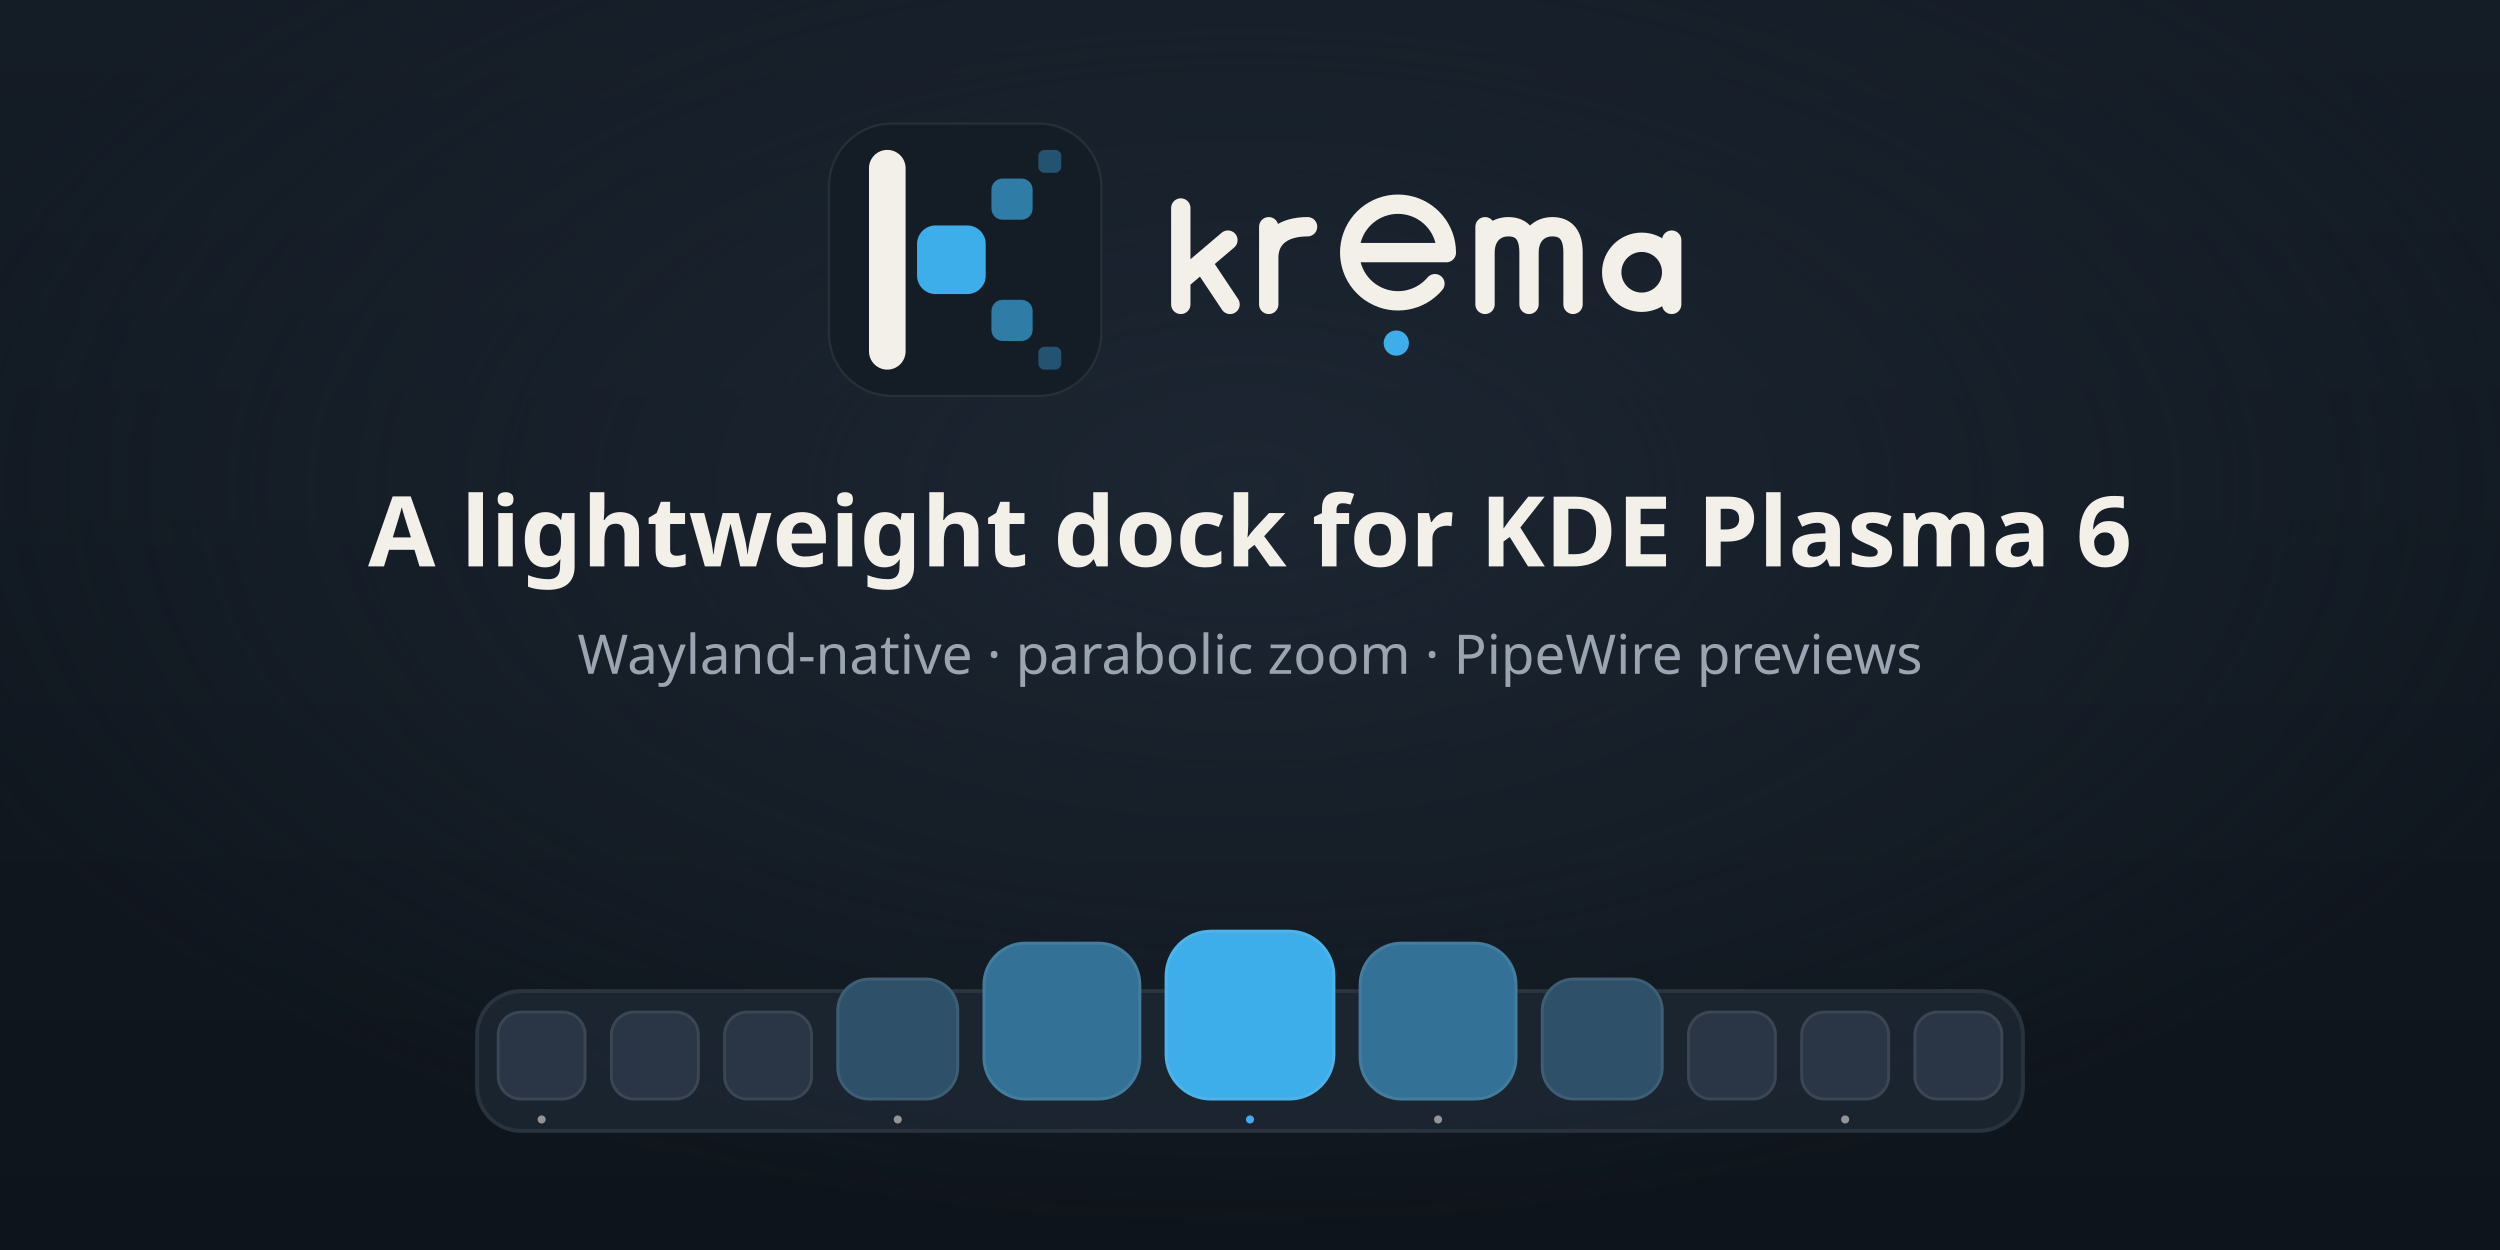
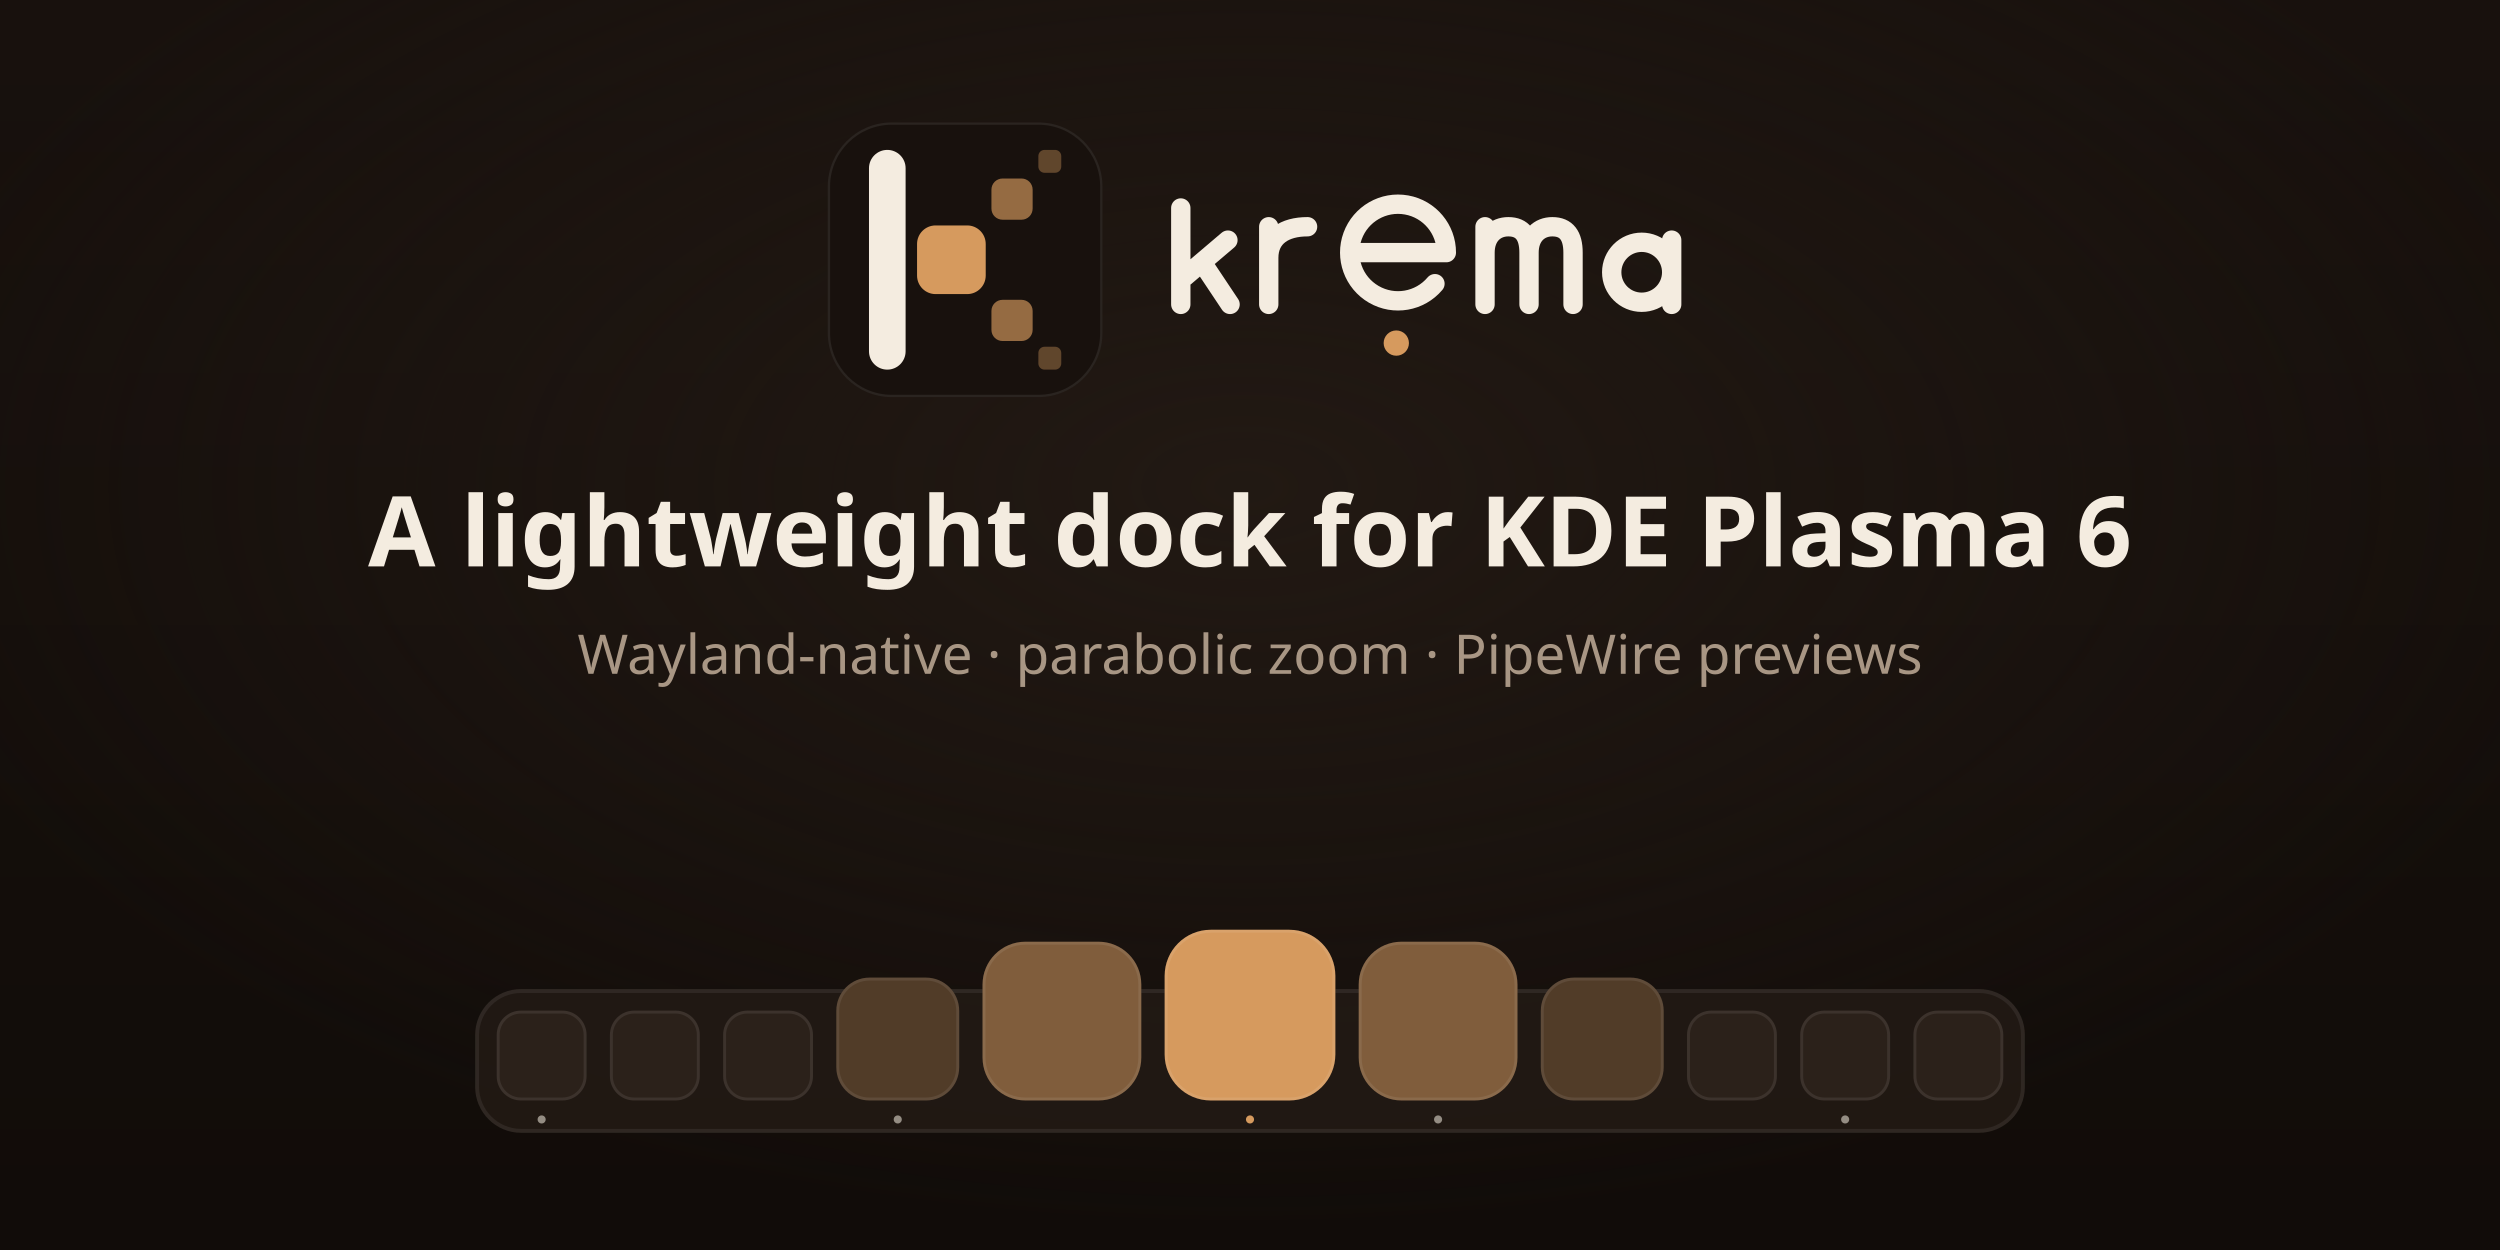
<svg xmlns="http://www.w3.org/2000/svg" width="1280" height="640" viewBox="0 0 1280 640" role="img" aria-label="Krema — A lightweight dock for KDE Plasma 6">
  <defs>
    <linearGradient id="bg" x1="0" y1="0" x2="0" y2="1">
-       <stop offset="0" stop-color="#141C26" />
-       <stop offset="1" stop-color="#0E141B" />
+       <stop offset="0" stop-color="#18110D" />
+       <stop offset="1" stop-color="#110C09" />
    </linearGradient>
    <radialGradient id="glow" cx="640" cy="250" r="1" gradientUnits="userSpaceOnUse" gradientTransform="translate(640,250) scale(720,380) translate(-640,-250)">
-       <stop offset="0" stop-color="#1D2733" stop-opacity="0.9" />
-       <stop offset="1" stop-color="#1D2733" stop-opacity="0" />
+       <stop offset="0" stop-color="#231A14" stop-opacity="0.9" />
+       <stop offset="1" stop-color="#231A14" stop-opacity="0" />
    </radialGradient>
    <radialGradient id="accentGlow">
-       <stop offset="0" stop-color="#3DAEE9" stop-opacity="0.22" />
-       <stop offset="1" stop-color="#3DAEE9" stop-opacity="0" />
+       <stop offset="0" stop-color="#D69A5E" stop-opacity="0.22" />
+       <stop offset="1" stop-color="#D69A5E" stop-opacity="0" />
    </radialGradient>
  </defs>
  <rect width="1280" height="640" fill="url(#bg)" />
  <rect width="1280" height="640" fill="url(#glow)" />
  <g transform="translate(419.14,58) scale(0.58594)">
-     <rect x="8" y="8" width="240" height="240" rx="56" fill="#141C26" />
+     <rect x="8" y="8" width="240" height="240" rx="56" fill="#18110D" />
    <rect x="9" y="9" width="238" height="238" rx="55" fill="none" stroke="#FFFFFF" stroke-opacity=".08" stroke-width="2" />
-     <rect x="44" y="32" width="32" height="192" rx="16" fill="#F3F0EA" />
-     <rect x="86" y="98" width="60" height="60" rx="16.2" fill="#3DAEE9" />
-     <rect x="151" y="57" width="36" height="36" rx="9.72" fill="#3DAEE9" opacity="0.66" />
-     <rect x="151" y="163" width="36" height="36" rx="9.72" fill="#3DAEE9" opacity="0.66" />
-     <rect x="192" y="32" width="20" height="20" rx="5.4" fill="#3DAEE9" opacity="0.38" />
-     <rect x="192" y="204" width="20" height="20" rx="5.4" fill="#3DAEE9" opacity="0.38" />
+     <rect x="44" y="32" width="32" height="192" rx="16" fill="#F4ECE0" />
+     <rect x="86" y="98" width="60" height="60" rx="16.2" fill="#D69A5E" />
+     <rect x="151" y="57" width="36" height="36" rx="9.72" fill="#D69A5E" opacity="0.66" />
+     <rect x="151" y="163" width="36" height="36" rx="9.72" fill="#D69A5E" opacity="0.66" />
+     <rect x="192" y="32" width="20" height="20" rx="5.4" fill="#D69A5E" opacity="0.38" />
+     <rect x="192" y="204" width="20" height="20" rx="5.4" fill="#D69A5E" opacity="0.38" />
  </g>
  <svg x="599.61" y="71.38" width="261.25" height="110.75" viewBox="0 -10.9 342.98 145.4">
-     <g fill="none" stroke="#F3F0EA" stroke-linecap="round" stroke-linejoin="round">
+     <g fill="none" stroke="#F4ECE0" stroke-linecap="round" stroke-linejoin="round">
      <path transform="translate(6.5,28) scale(0.72)" d="M0,10 V100 M44,40 L4,74 M20,61 L46,100" stroke-width="18.06" />
      <path transform="translate(65.62,13) scale(0.87)" d="M0,40 V100 M0,64 C0,48 12,40 30,40" stroke-width="14.94" />
      <path transform="translate(117.72,-16) scale(1.16)" d="M2,70 H58 A28,28 0 1 0 51.4,88" stroke-width="11.21" />
      <path transform="translate(211,13) scale(0.87)" d="M0,40 V100 M0,60 C0,47 8,40 18,40 C29,40 34,47 34,60 V100 M34,60 C34,47 42,40 52,40 C63,40 68,47 68,60 V100" stroke-width="14.94" />
      <path transform="translate(296.16,28) scale(0.72)" d="M56,40 V100 M56,70 A28,28 0 1 1 0,70 A28,28 0 1 1 56,70" stroke-width="18.06" />
    </g>
-     <circle cx="151.36" cy="126" r="8.5" fill="#3DAEE9" />
+     <circle cx="151.36" cy="126" r="8.5" fill="#D69A5E" />
  </svg>
-   <text x="640" y="290" font-family="Noto Sans" font-size="50" font-weight="600" fill="#F3F0EA" text-anchor="middle">A lightweight dock for KDE Plasma 6</text>
-   <text x="640" y="345" font-family="Noto Sans" font-size="28" font-weight="400" fill="#9AA5B1" text-anchor="middle">Wayland-native · parabolic zoom · PipeWire previews</text>
-   <rect x="243.28" y="506.4" width="793.44" height="73.6" rx="23.55" fill="#1D2733" fill-opacity="0.85" />
+   <text x="640" y="290" font-family="Noto Sans" font-size="50" font-weight="600" fill="#F4ECE0" text-anchor="middle">A lightweight dock for KDE Plasma 6</text>
+   <text x="640" y="345" font-family="Noto Sans" font-size="28" font-weight="400" fill="#A89684" text-anchor="middle">Wayland-native · parabolic zoom · PipeWire previews</text>
+   <rect x="243.28" y="506.4" width="793.44" height="73.6" rx="23.55" fill="#231A14" fill-opacity="0.85" />
  <rect x="244.28" y="507.4" width="791.44" height="71.6" rx="22.55" fill="none" stroke="#FFFFFF" stroke-opacity="0.07" stroke-width="2" />
-   <rect x="254.32" y="517.44" width="46" height="46" rx="12.42" fill="#2A3645" />
+   <rect x="254.32" y="517.44" width="46" height="46" rx="12.42" fill="#2B211A" />
  <rect x="255.07" y="518.19" width="44.5" height="44.5" rx="11.67" fill="none" stroke="#FFFFFF" stroke-opacity="0.08" stroke-width="1.5" />
-   <circle cx="277.32" cy="573.16" r="2.07" fill="#F3F0EA" fill-opacity="0.55" />
-   <rect x="312.28" y="517.44" width="46" height="46" rx="12.42" fill="#2A3645" />
+   <circle cx="277.32" cy="573.16" r="2.07" fill="#F4ECE0" fill-opacity="0.55" />
+   <rect x="312.28" y="517.44" width="46" height="46" rx="12.42" fill="#2B211A" />
  <rect x="313.03" y="518.19" width="44.5" height="44.5" rx="11.67" fill="none" stroke="#FFFFFF" stroke-opacity="0.08" stroke-width="1.5" />
-   <rect x="370.24" y="517.44" width="46" height="46" rx="12.42" fill="#2A3645" />
+   <rect x="370.24" y="517.44" width="46" height="46" rx="12.42" fill="#2B211A" />
  <rect x="370.99" y="518.19" width="44.5" height="44.5" rx="11.67" fill="none" stroke="#FFFFFF" stroke-opacity="0.08" stroke-width="1.5" />
-   <rect x="428.2" y="500.54" width="62.9" height="62.9" rx="16.98" fill="#2A3645" />
-   <rect x="428.2" y="500.54" width="62.9" height="62.9" rx="16.98" fill="#3DAEE9" fill-opacity="0.22" />
+   <rect x="428.2" y="500.54" width="62.9" height="62.9" rx="16.98" fill="#2B211A" />
+   <rect x="428.2" y="500.54" width="62.9" height="62.9" rx="16.98" fill="#D69A5E" fill-opacity="0.22" />
  <rect x="428.95" y="501.29" width="61.4" height="61.4" rx="16.23" fill="none" stroke="#FFFFFF" stroke-opacity="0.08" stroke-width="1.5" />
-   <circle cx="459.65" cy="573.16" r="2.07" fill="#F3F0EA" fill-opacity="0.55" />
-   <rect x="503.06" y="482.16" width="81.28" height="81.28" rx="21.94" fill="#2A3645" />
-   <rect x="503.06" y="482.16" width="81.28" height="81.28" rx="21.94" fill="#3DAEE9" fill-opacity="0.5" />
+   <circle cx="459.65" cy="573.16" r="2.07" fill="#F4ECE0" fill-opacity="0.55" />
+   <rect x="503.06" y="482.16" width="81.28" height="81.28" rx="21.94" fill="#2B211A" />
+   <rect x="503.06" y="482.16" width="81.28" height="81.28" rx="21.94" fill="#D69A5E" fill-opacity="0.5" />
  <rect x="503.81" y="482.91" width="79.78" height="79.78" rx="21.19" fill="none" stroke="#FFFFFF" stroke-opacity="0.08" stroke-width="1.5" />
-   <rect x="596.3" y="476.04" width="87.4" height="87.4" rx="23.6" fill="#2A3645" />
-   <rect x="596.3" y="476.04" width="87.4" height="87.4" rx="23.6" fill="#3DAEE9" fill-opacity="1" />
+   <rect x="596.3" y="476.04" width="87.4" height="87.4" rx="23.6" fill="#2B211A" />
+   <rect x="596.3" y="476.04" width="87.4" height="87.4" rx="23.6" fill="#D69A5E" fill-opacity="1" />
  <rect x="597.05" y="476.79" width="85.9" height="85.9" rx="22.85" fill="none" stroke="#FFFFFF" stroke-opacity="0.08" stroke-width="1.5" />
-   <circle cx="640" cy="573.16" r="2.07" fill="#3DAEE9" />
-   <rect x="695.66" y="482.16" width="81.28" height="81.28" rx="21.94" fill="#2A3645" />
-   <rect x="695.66" y="482.16" width="81.28" height="81.28" rx="21.94" fill="#3DAEE9" fill-opacity="0.5" />
+   <circle cx="640" cy="573.16" r="2.07" fill="#D69A5E" />
+   <rect x="695.66" y="482.16" width="81.28" height="81.28" rx="21.94" fill="#2B211A" />
+   <rect x="695.66" y="482.16" width="81.28" height="81.28" rx="21.94" fill="#D69A5E" fill-opacity="0.5" />
  <rect x="696.41" y="482.91" width="79.78" height="79.78" rx="21.19" fill="none" stroke="#FFFFFF" stroke-opacity="0.08" stroke-width="1.5" />
-   <circle cx="736.3" cy="573.16" r="2.07" fill="#F3F0EA" fill-opacity="0.55" />
-   <rect x="788.9" y="500.54" width="62.9" height="62.9" rx="16.98" fill="#2A3645" />
-   <rect x="788.9" y="500.54" width="62.9" height="62.9" rx="16.98" fill="#3DAEE9" fill-opacity="0.22" />
+   <circle cx="736.3" cy="573.16" r="2.07" fill="#F4ECE0" fill-opacity="0.55" />
+   <rect x="788.9" y="500.54" width="62.9" height="62.9" rx="16.98" fill="#2B211A" />
+   <rect x="788.9" y="500.54" width="62.9" height="62.9" rx="16.98" fill="#D69A5E" fill-opacity="0.22" />
  <rect x="789.65" y="501.29" width="61.4" height="61.4" rx="16.23" fill="none" stroke="#FFFFFF" stroke-opacity="0.08" stroke-width="1.5" />
-   <rect x="863.76" y="517.44" width="46" height="46" rx="12.42" fill="#2A3645" />
+   <rect x="863.76" y="517.44" width="46" height="46" rx="12.42" fill="#2B211A" />
  <rect x="864.51" y="518.19" width="44.5" height="44.5" rx="11.67" fill="none" stroke="#FFFFFF" stroke-opacity="0.08" stroke-width="1.5" />
-   <rect x="921.72" y="517.44" width="46" height="46" rx="12.42" fill="#2A3645" />
+   <rect x="921.72" y="517.44" width="46" height="46" rx="12.42" fill="#2B211A" />
  <rect x="922.47" y="518.19" width="44.5" height="44.5" rx="11.67" fill="none" stroke="#FFFFFF" stroke-opacity="0.08" stroke-width="1.5" />
-   <circle cx="944.72" cy="573.16" r="2.07" fill="#F3F0EA" fill-opacity="0.55" />
-   <rect x="979.68" y="517.44" width="46" height="46" rx="12.42" fill="#2A3645" />
+   <circle cx="944.72" cy="573.16" r="2.07" fill="#F4ECE0" fill-opacity="0.55" />
+   <rect x="979.68" y="517.44" width="46" height="46" rx="12.42" fill="#2B211A" />
  <rect x="980.43" y="518.19" width="44.5" height="44.5" rx="11.67" fill="none" stroke="#FFFFFF" stroke-opacity="0.08" stroke-width="1.5" />
</svg>
